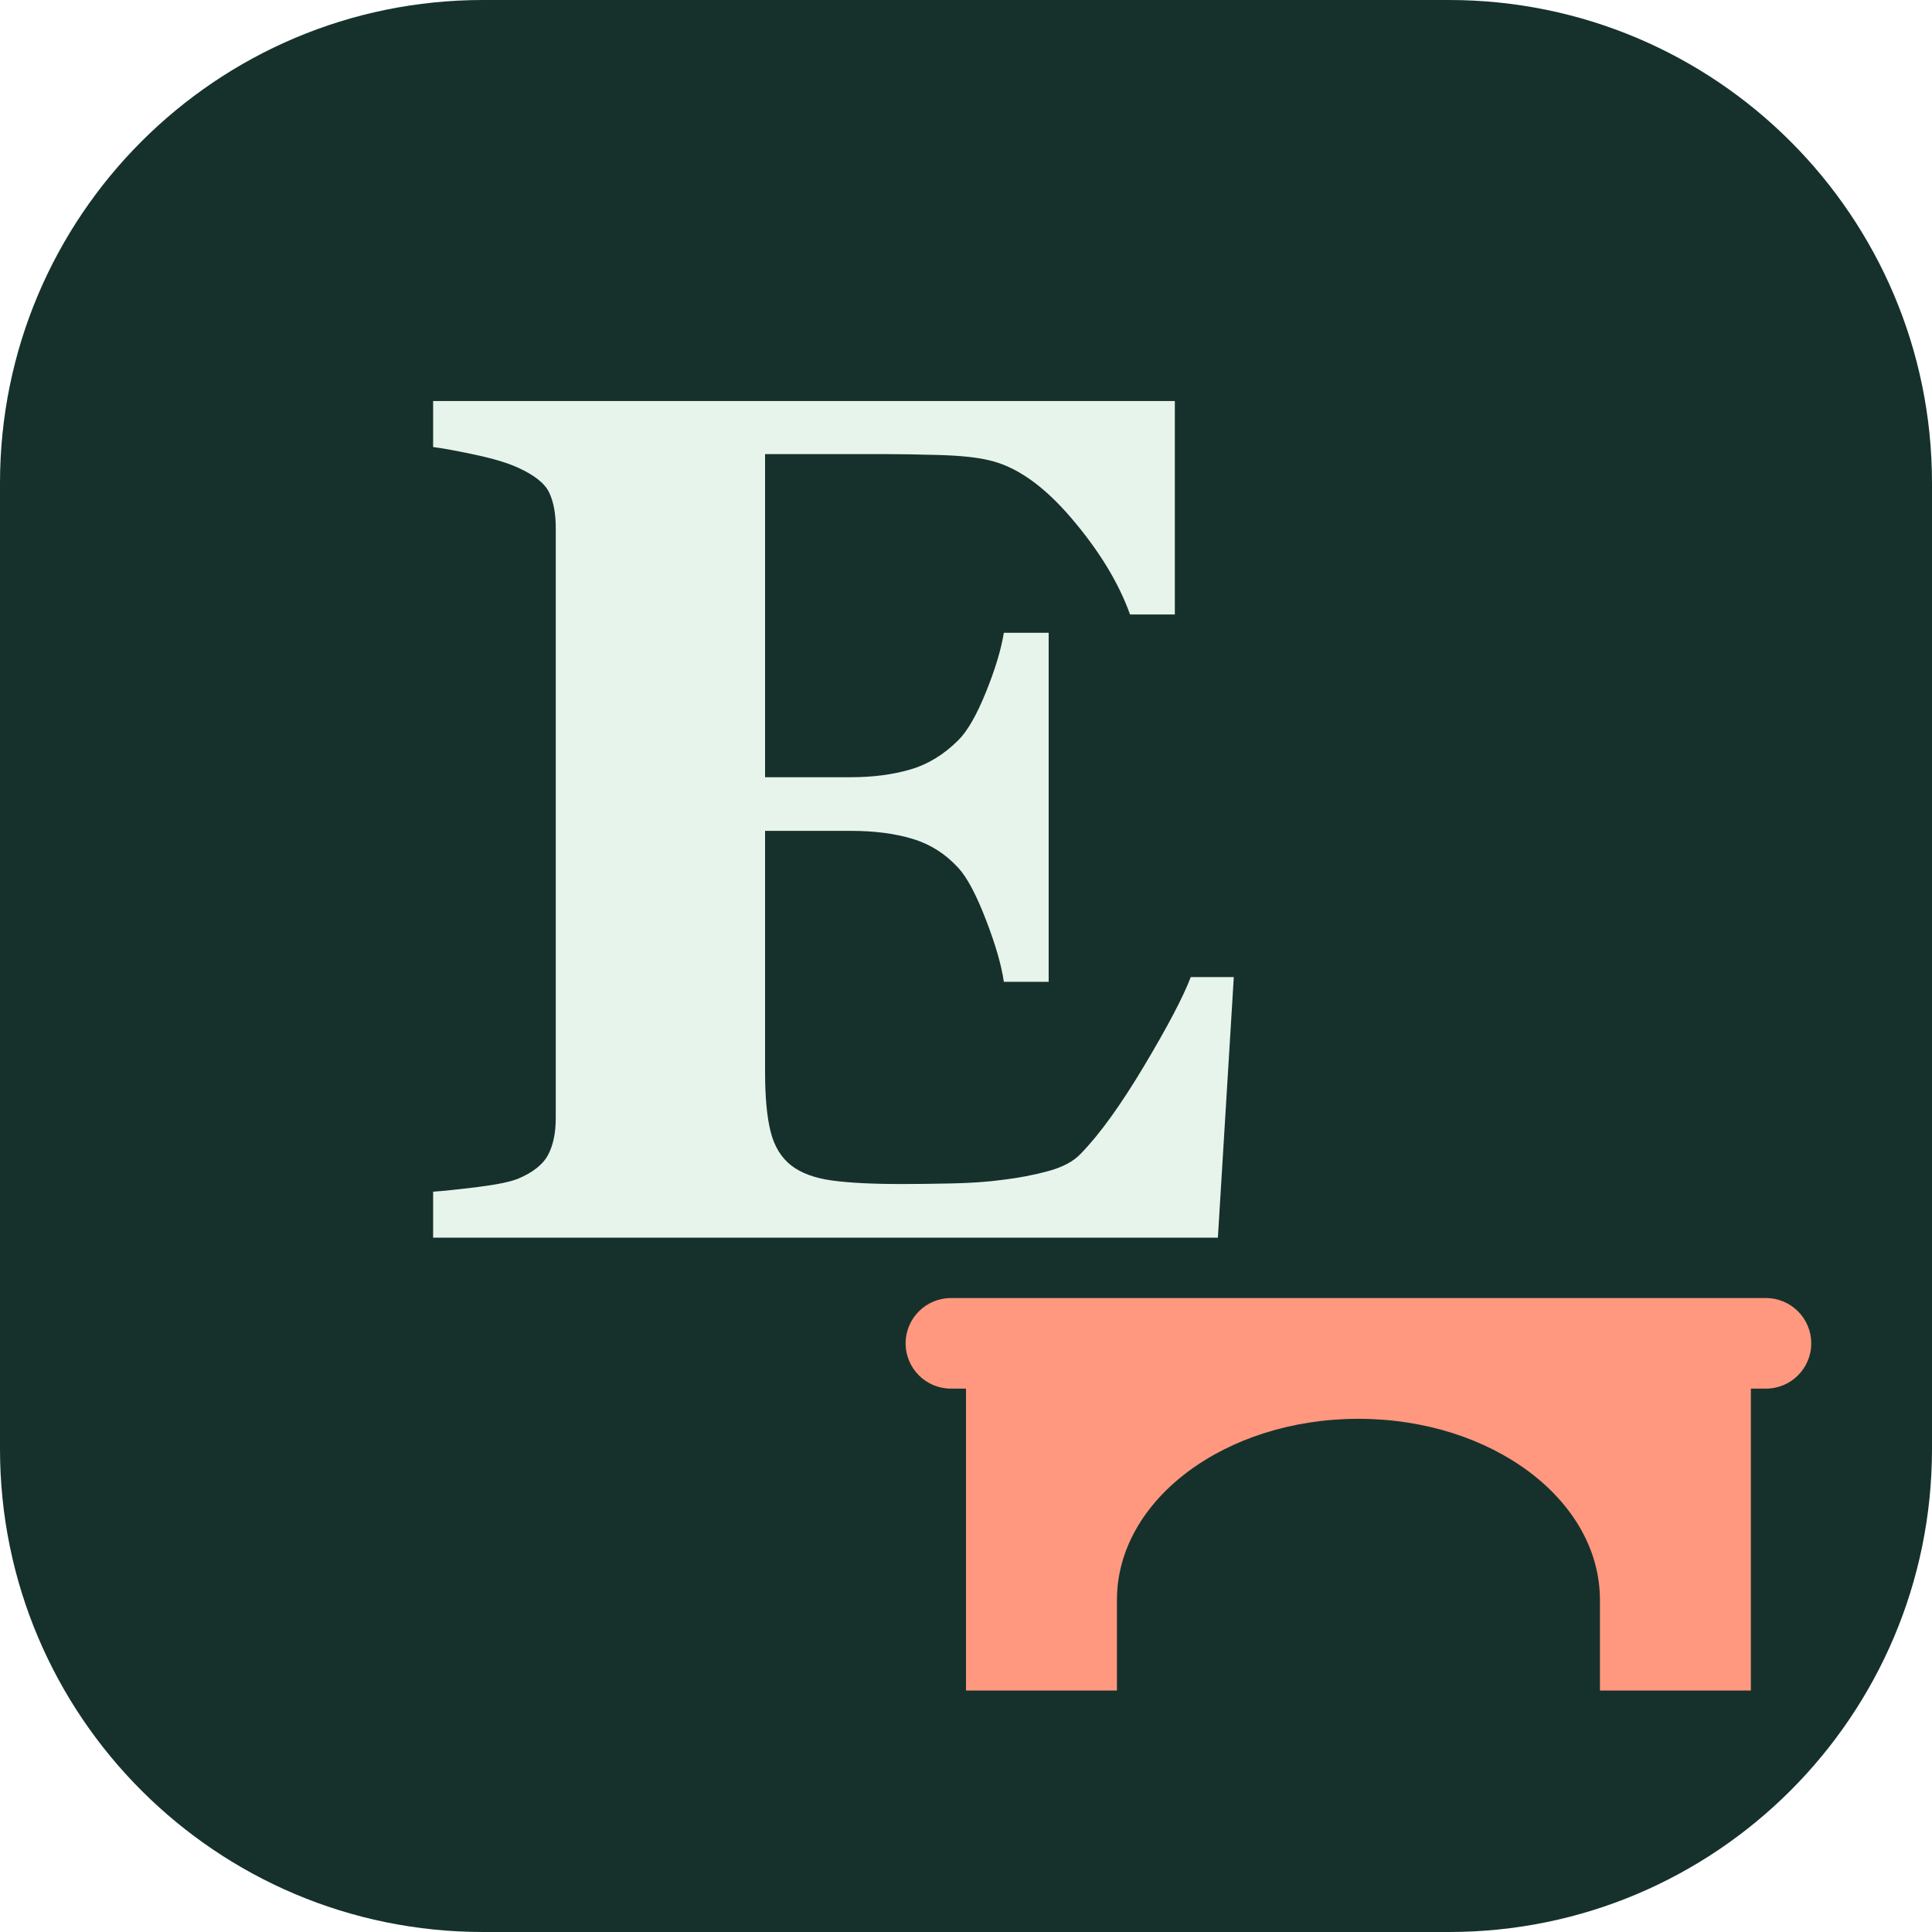
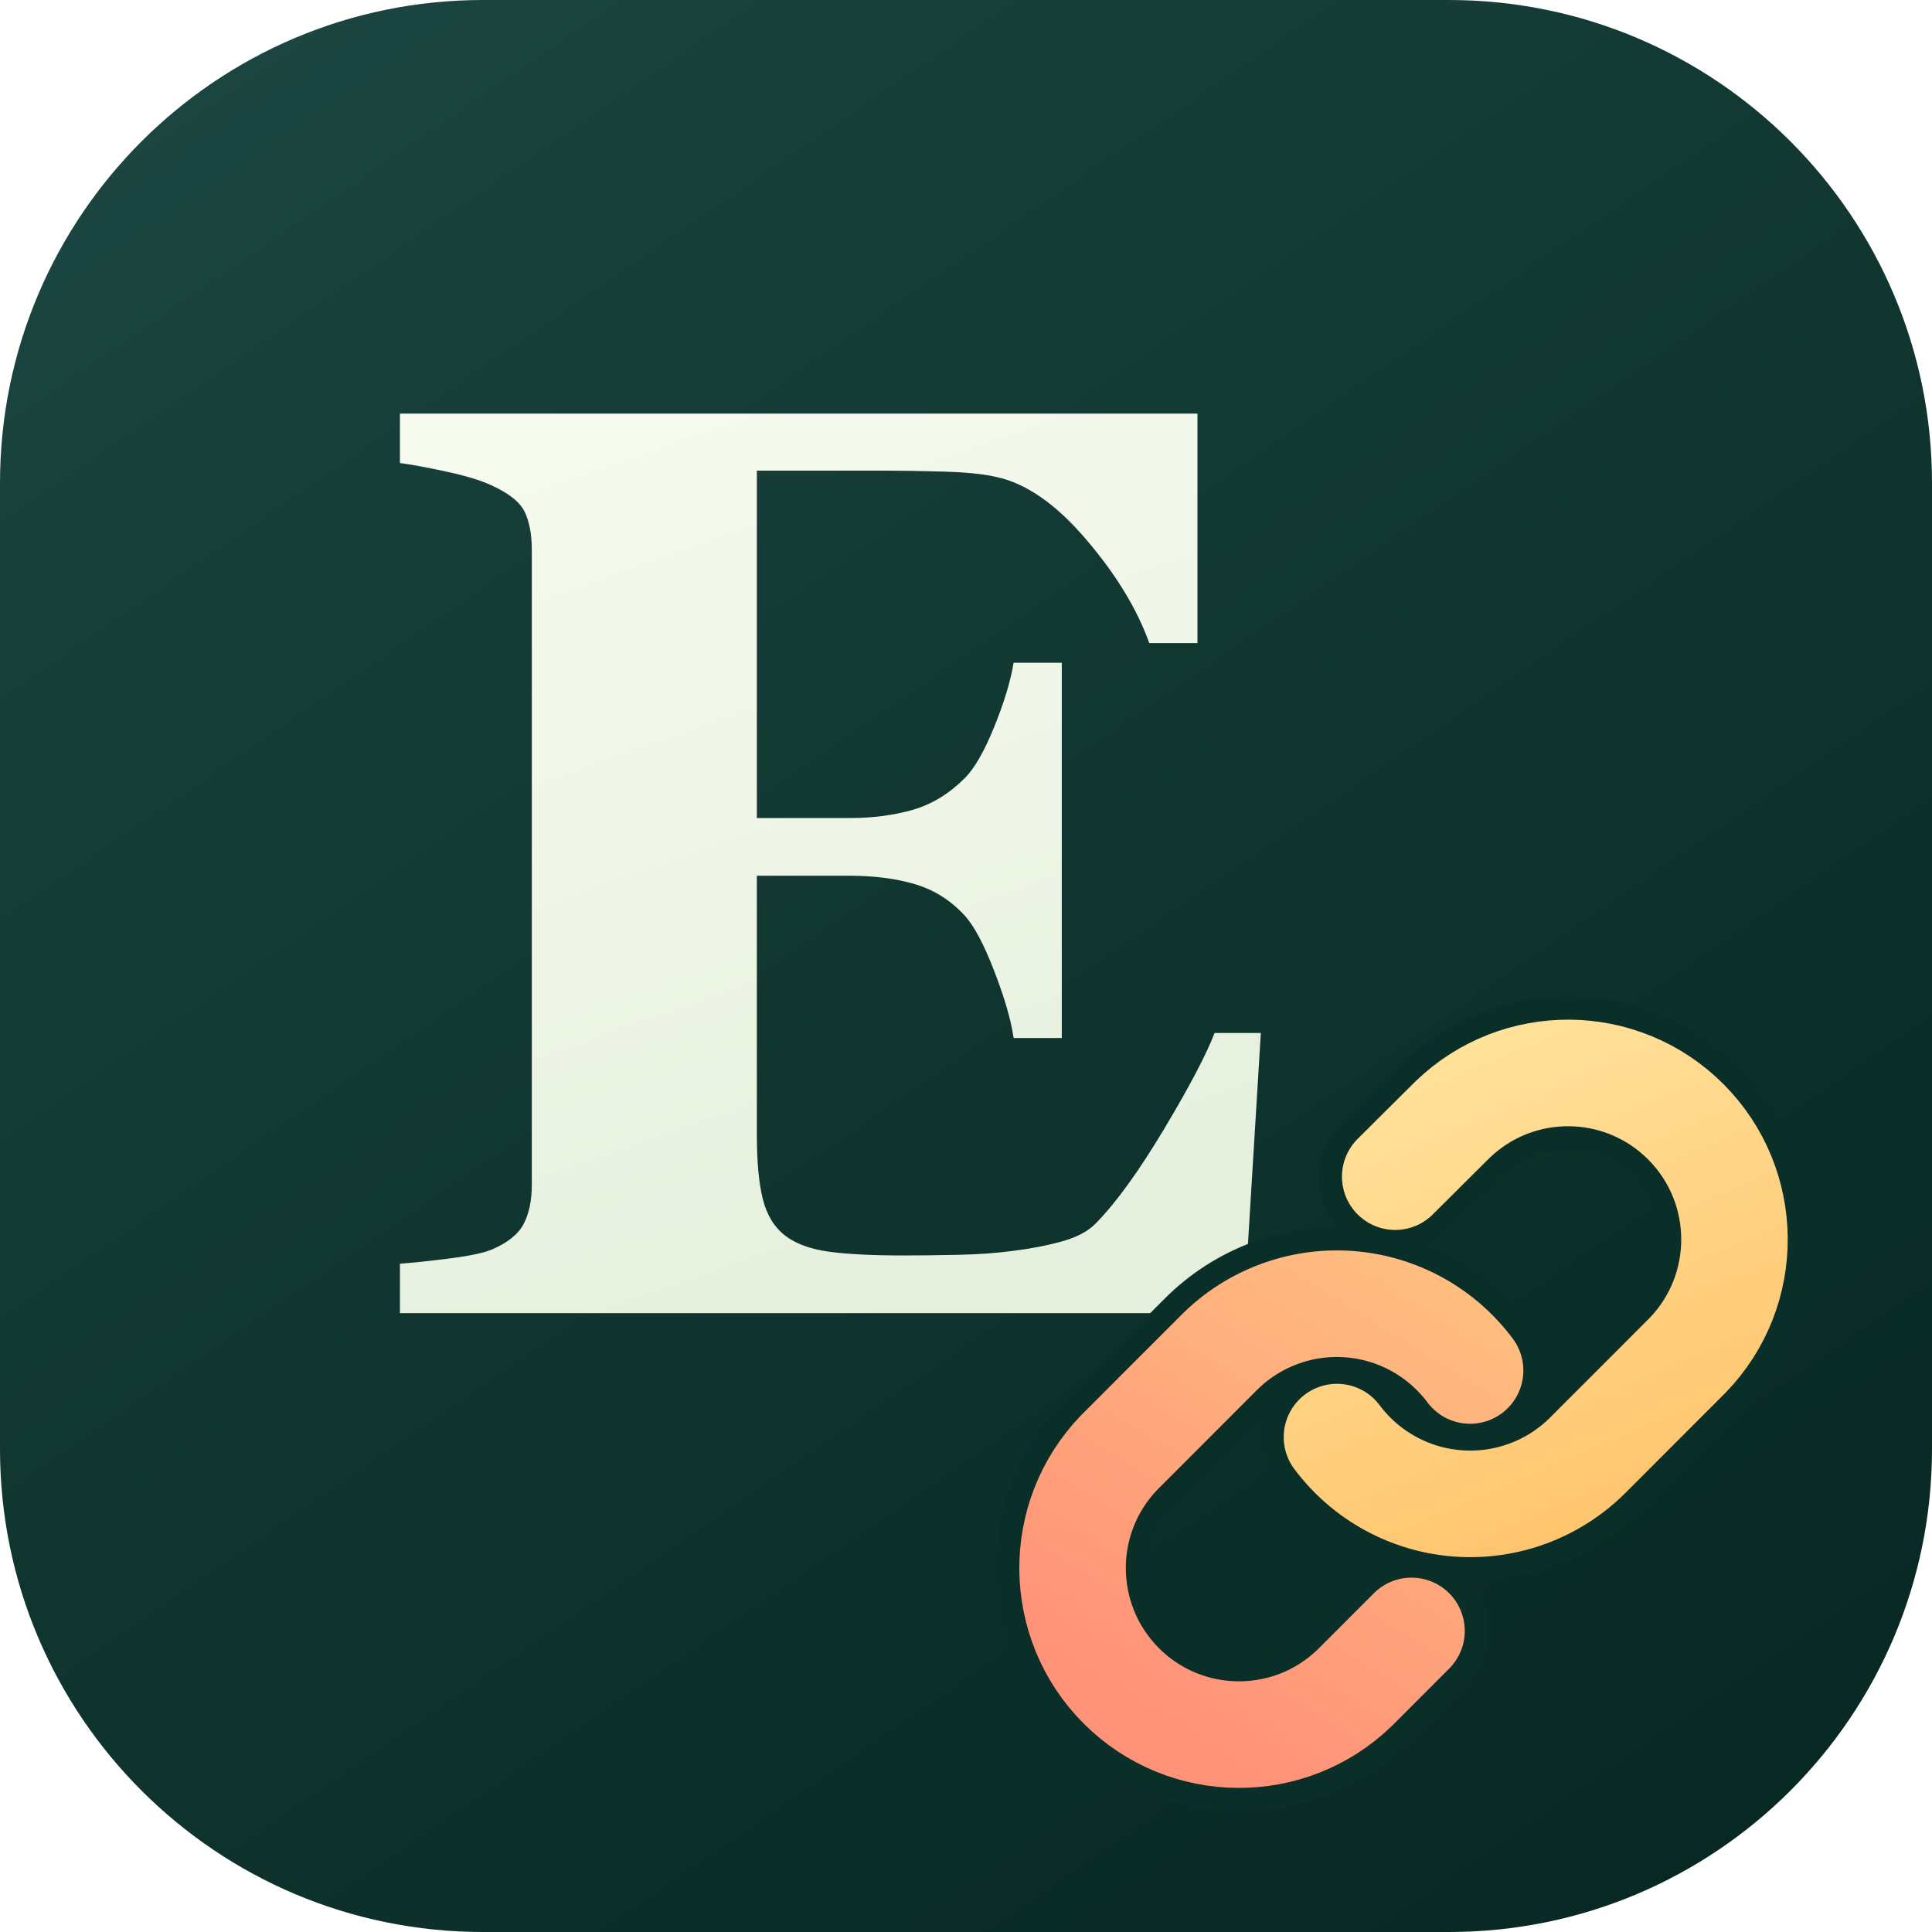
<svg xmlns="http://www.w3.org/2000/svg" width="128" height="128" viewBox="0 0 64 64">
-   <rect width="64" height="64" rx="16" fill="#16312c" />
-   <path fill="#e7f4ec" transform="translate(13 41) scale(0.01953125 -0.01953125)" d="M1327 1057H1251Q1222 1138 1151.0 1221.0Q1080 1304 1010 1319Q980 1326 926.5 1327.5Q873 1329 838 1329H632V781H778Q833 781 878.0 794.0Q923 807 960 844Q983 867 1006.5 925.0Q1030 983 1037 1026H1113V434H1037Q1031 476 1006.5 539.5Q982 603 960 627Q927 663 882.0 676.5Q837 690 778 690H632V281Q632 217 641.5 179.5Q651 142 677 122Q702 103 745.5 97.0Q789 91 864 91Q899 91 948.0 92.0Q997 93 1034 98Q1076 103 1112.5 113.0Q1149 123 1167 142Q1215 191 1275.0 291.5Q1335 392 1354 442H1427L1400 0H69V78Q97 80 145.0 86.0Q193 92 213 100Q251 116 264.0 140.5Q277 165 277 203V1204Q277 1240 266.0 1263.5Q255 1287 213 1306Q187 1318 140.0 1328.0Q93 1338 69 1341V1419H1327Z" />
-   <g fill="#ff987f">
-     <path d="M32 45h26v11h-5v-3a8 6 0 0 0-16 0v3h-5z" />
-     <rect x="30" y="43" width="30" height="3" rx="1.5" />
+   <defs>
+     <linearGradient id="tile" x1="10" y1="0" x2="54" y2="64" gradientUnits="userSpaceOnUse">
+       <stop stop-color="#1b4540" />
+       <stop offset=".5" stop-color="#10352f" />
+       <stop offset="1" stop-color="#082823" />
+     </linearGradient>
+     <linearGradient id="letter" x1="500" y1="1419" x2="1000" y2="0" gradientUnits="userSpaceOnUse">
+       <stop stop-color="#f7faee" />
+       <stop offset="1" stop-color="#e4efdd" />
+     </linearGradient>
+     <linearGradient id="gold" x1="12" y1="2" x2="18" y2="16" gradientUnits="userSpaceOnUse">
+       <stop stop-color="#ffe19a" />
+       <stop offset="1" stop-color="#ffc46d" />
+     </linearGradient>
+     <linearGradient id="coral" x1="14" y1="9" x2="6" y2="22" gradientUnits="userSpaceOnUse">
+       <stop stop-color="#ffbd80" />
+       <stop offset="1" stop-color="#ff9279" />
+     </linearGradient>
+   </defs>
+   <rect width="64" height="64" rx="16" fill="url(#tile)" />
+   <path d="M1327 1057H1251Q1222 1138 1151.0 1221.0Q1080 1304 1010 1319Q980 1326 926.5 1327.5Q873 1329 838 1329H632V781H778Q833 781 878.0 794.0Q923 807 960 844Q983 867 1006.5 925.0Q1030 983 1037 1026H1113V434H1037Q1031 476 1006.5 539.5Q982 603 960 627Q927 663 882.0 676.5Q837 690 778 690H632V281Q632 217 641.5 179.5Q651 142 677 122Q702 103 745.5 97.0Q789 91 864 91Q899 91 948.0 92.0Q997 93 1034 98Q1076 103 1112.5 113.0Q1149 123 1167 142Q1215 191 1275.0 291.5Q1335 392 1354 442H1427L1400 0H69V78Q97 80 145.0 86.0Q193 92 213 100Q251 116 264.0 140.5Q277 165 277 203V1204Q277 1240 266.0 1263.5Q255 1287 213 1306Q187 1318 140.0 1328.0Q93 1338 69 1341V1419H1327Z" transform="translate(11.8 43.5) scale(.021 -.021)" fill="url(#letter)" />
+   <g id="symbol" transform="translate(33.26304 33.26304) scale(1.10255 1.10327)">
+     <g fill="none" stroke-linecap="round" stroke-linejoin="round">
+       <path d="M10 13a5 5 0 0 0 7.54.54l3-3a5 5 0 0 0-7.07-7.07l-1.72 1.71" stroke="#0a2e28" stroke-width="4.6" />
+       <path d="M10 13a5 5 0 0 0 7.54.54l3-3a5 5 0 0 0-7.07-7.07l-1.72 1.71" stroke="url(#gold)" stroke-width="3.2" />
+       <path d="M14 11a5 5 0 0 0-7.54-.54l-3 3a5 5 0 0 0 7.07 7.07l1.71-1.71" stroke="#0a2e28" stroke-width="4.6" />
+       <path d="M14 11a5 5 0 0 0-7.54-.54l-3 3a5 5 0 0 0 7.07 7.07l1.71-1.71" stroke="url(#coral)" stroke-width="3.2" />
+     </g>
  </g>
</svg>
